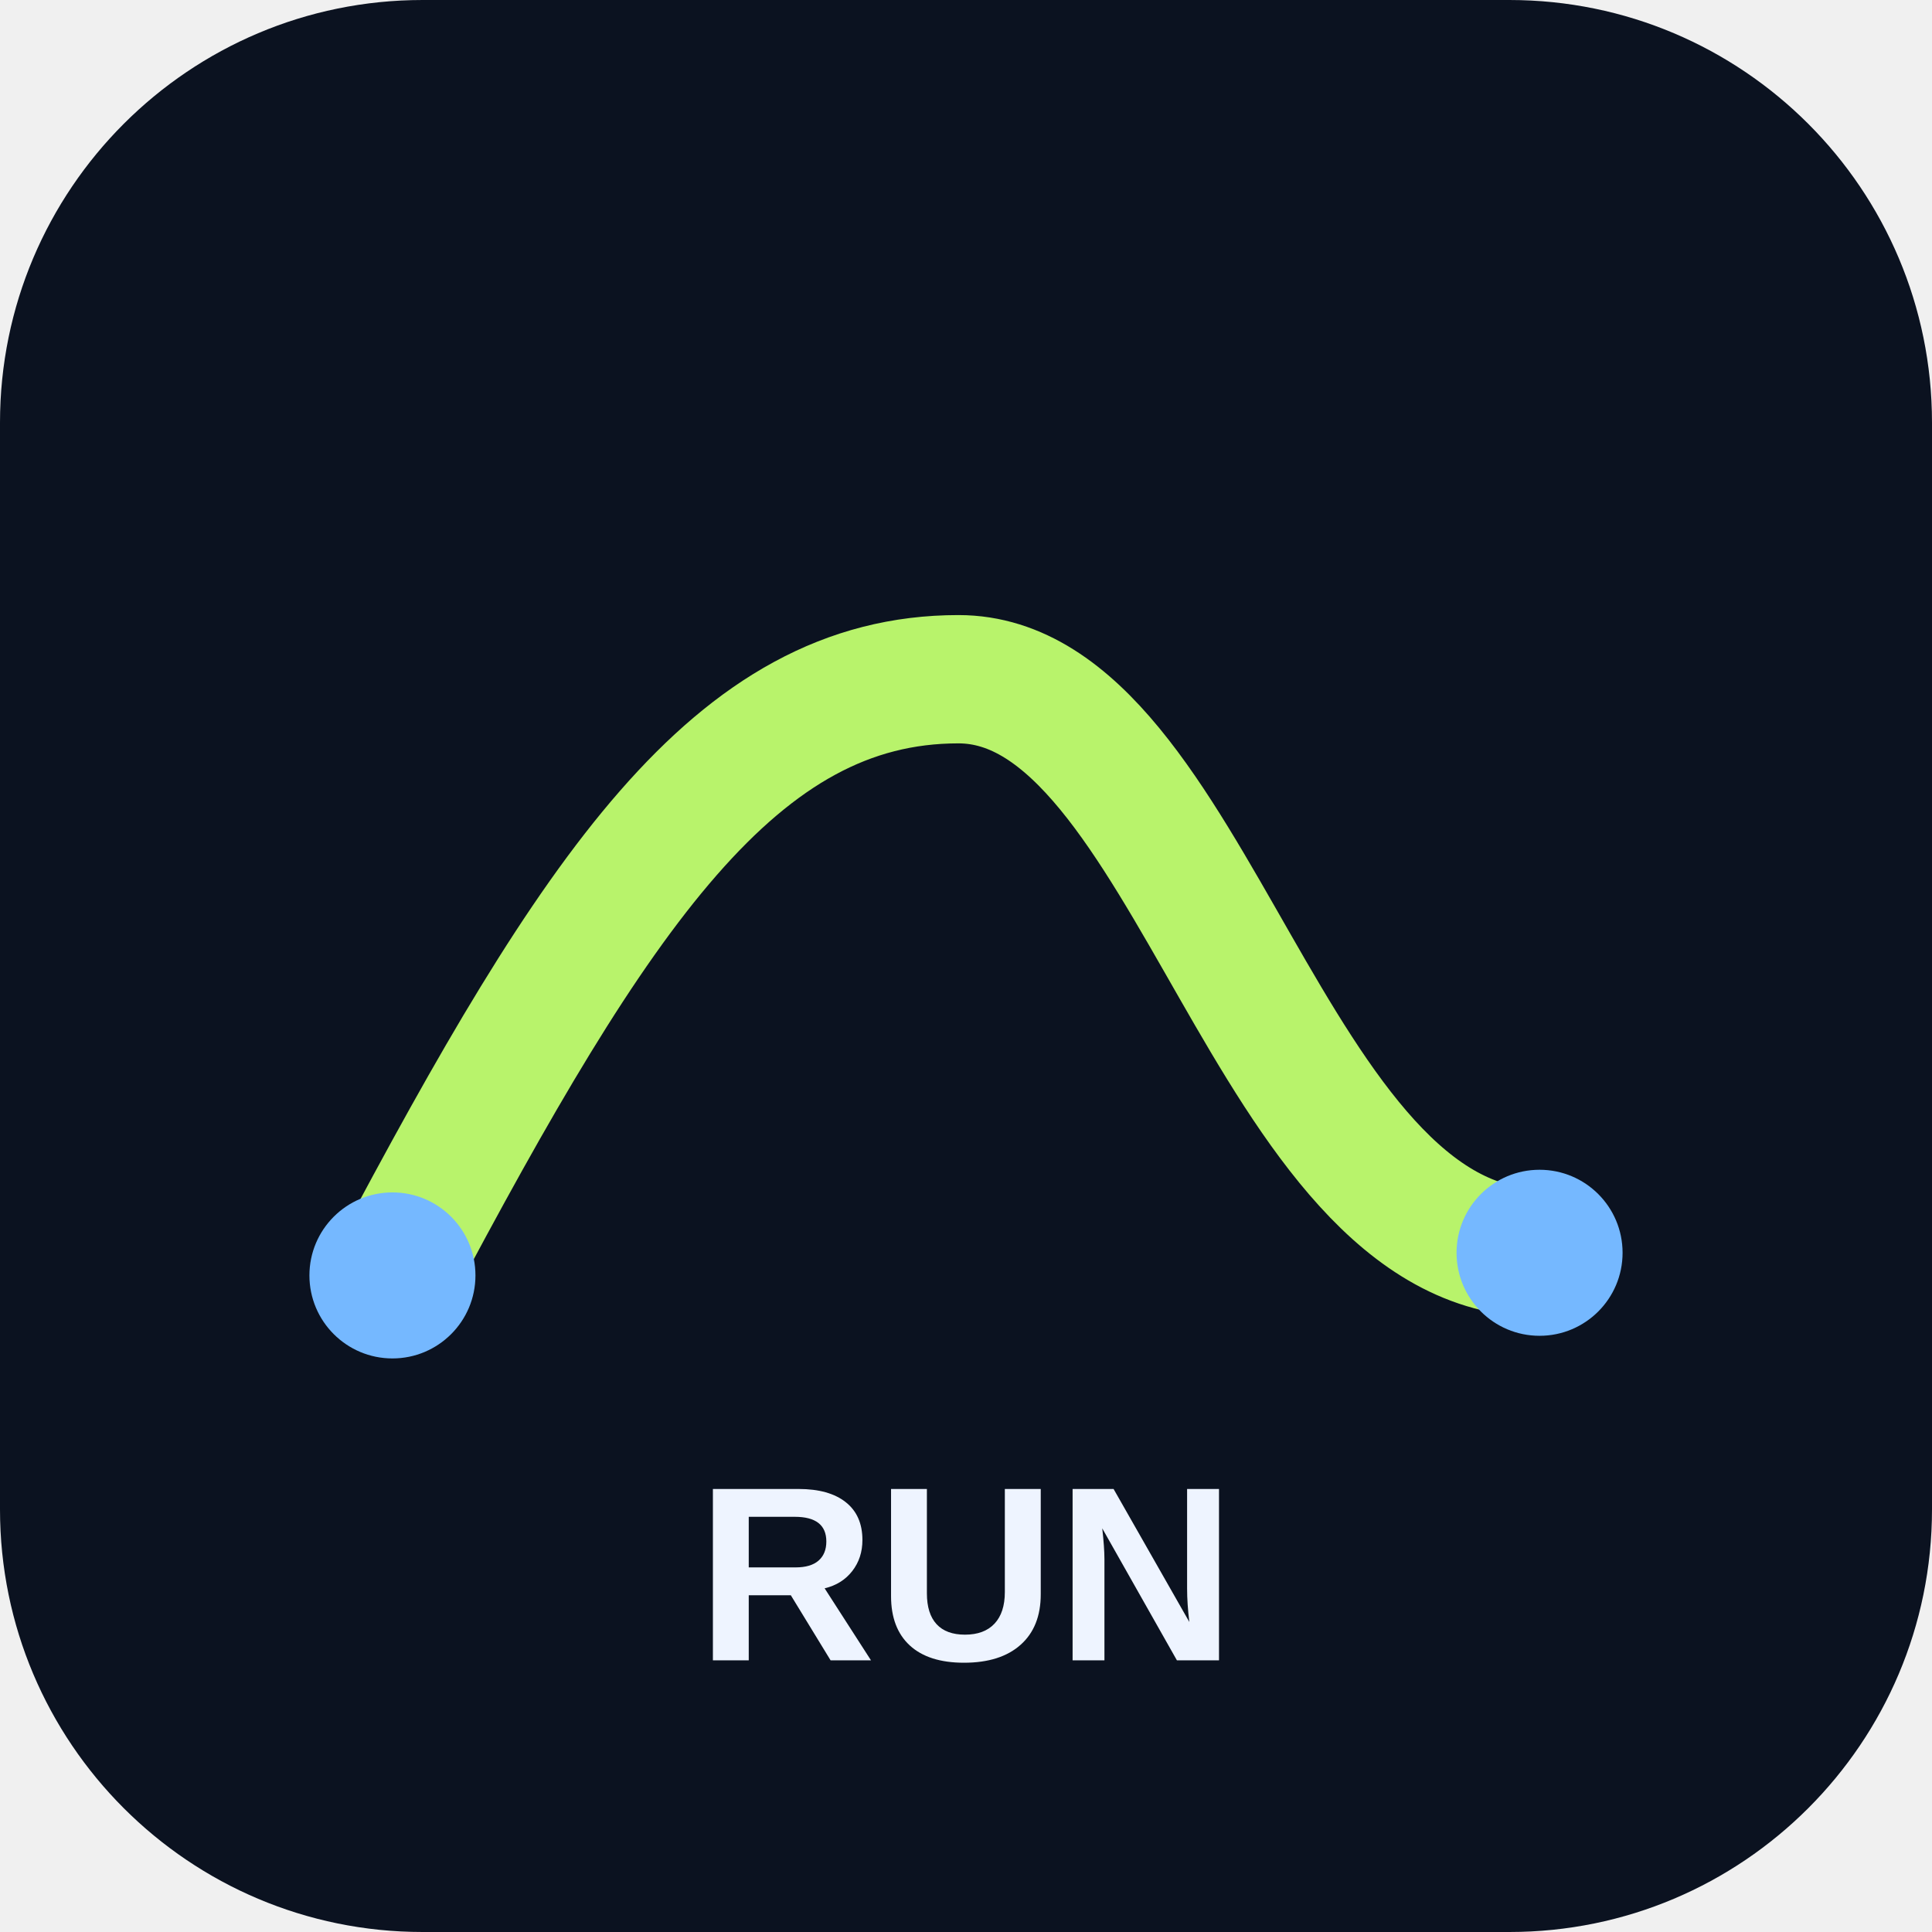
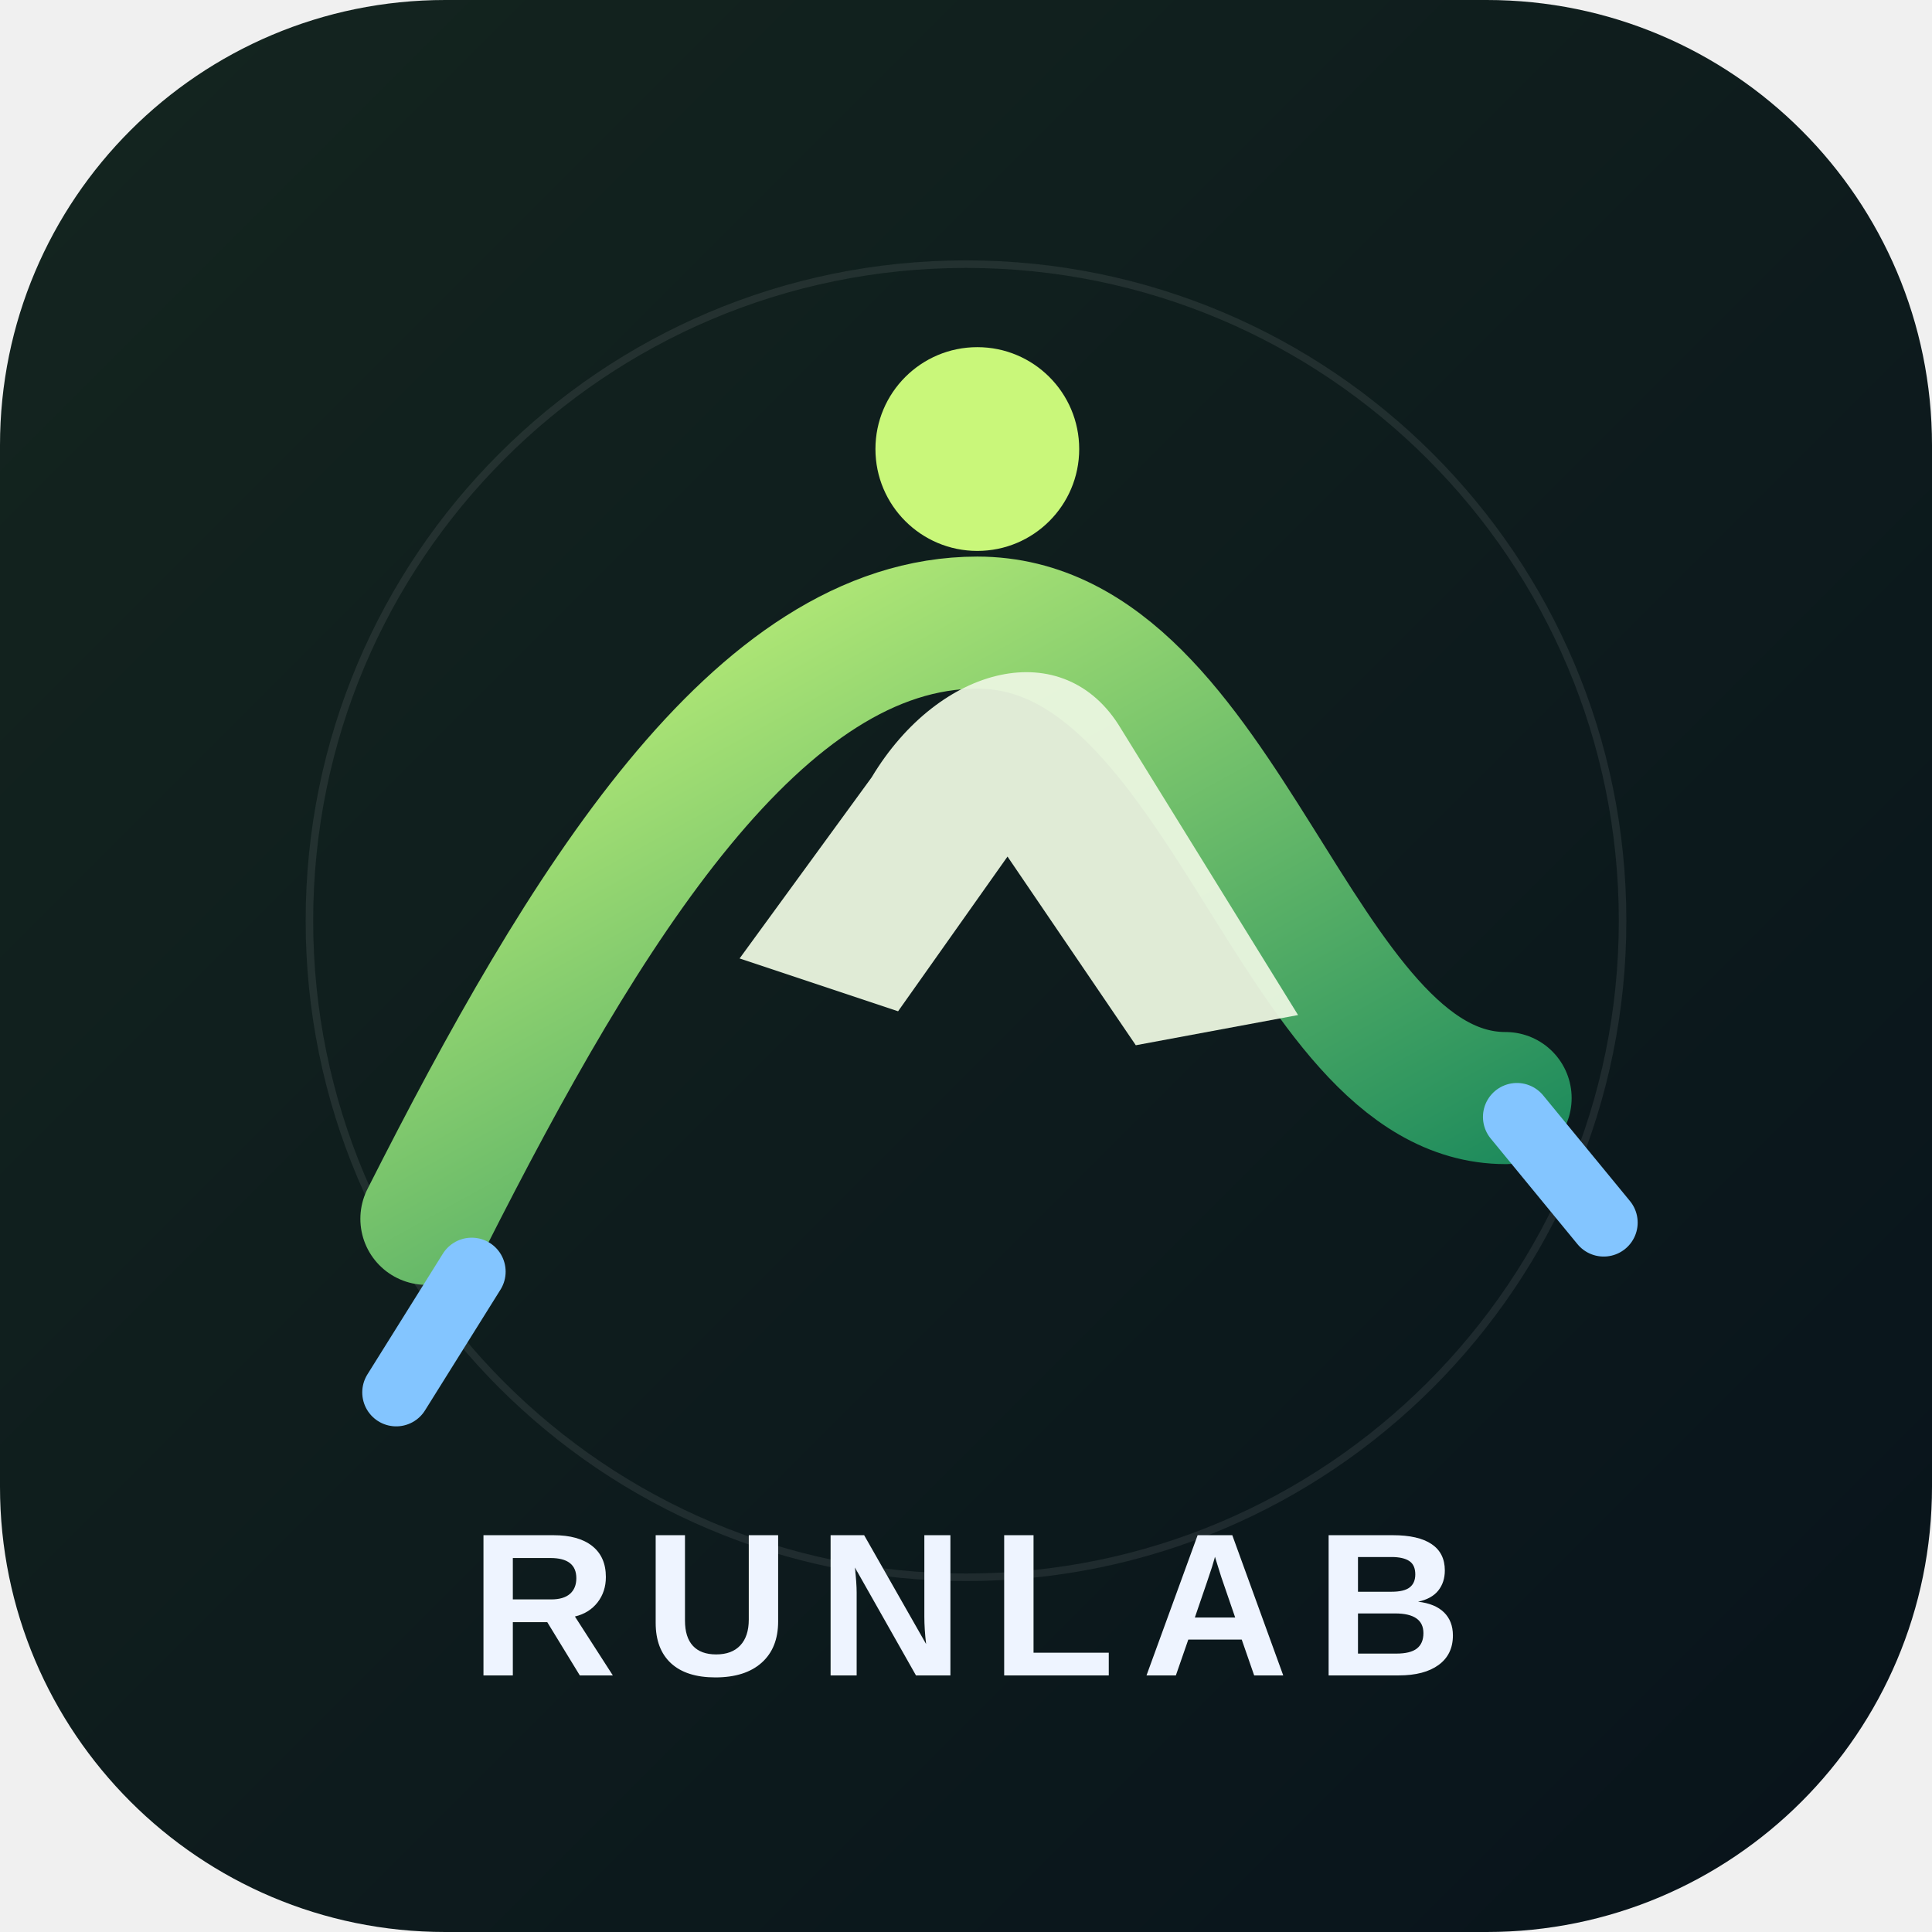
<svg xmlns="http://www.w3.org/2000/svg" viewBox="0 0 512 512">
-   <rect width="512" height="512" rx="112" fill="#0b1220" />
-   <path d="M104 338c54-102 91-158 150-158 62 0 82 152 154 152" fill="none" stroke="#b8f36b" stroke-width="34" stroke-linecap="round" />
-   <circle cx="104" cy="338" r="22" fill="#75b8ff" />
-   <circle cx="408" cy="332" r="22" fill="#75b8ff" />
-   <text x="256" y="440" font-family="Arial,sans-serif" font-size="66" font-weight="800" text-anchor="middle" fill="#eef4ff">RUN</text>
+   <defs>
+     <linearGradient id="bg" x1="0" y1="0" x2="1" y2="1">
+       <stop stop-color="#14251f" />
+       <stop offset="1" stop-color="#08131b" />
+     </linearGradient>
+     <linearGradient id="a" x1="0" y1="0" x2="1" y2="1">
+       <stop stop-color="#c9f77a" />
+       <stop offset="1" stop-color="#16865b" />
+     </linearGradient>
+   </defs>
+   <rect width="512" height="512" rx="118" fill="url(#bg)" />
+   <circle cx="256" cy="244" r="174" fill="none" stroke="#ffffff" stroke-opacity=".08" stroke-width="2" />
+   <path d="M113 323c42-83 88-158 146-158 66 0 84 126 140 126" fill="none" stroke="url(#a)" stroke-width="35" stroke-linecap="round" />
+   <path d="M125 337l-20 32m297-73 23 28" stroke="#83c5ff" stroke-width="18" stroke-linecap="round" />
+   <circle cx="259" cy="119" r="27" fill="#c9f77a" />
+   <path d="M231 206l-35 48 42 14 29-41 34 50 43-8-47-76c-15-25-48-17-66 13z" fill="#eaf6df" opacity=".95" />
+   <text x="256" y="444" text-anchor="middle" font-family="Arial,sans-serif" font-size="54" font-weight="900" letter-spacing="7" fill="#eef4ff">RUNLAB</text>
</svg>
